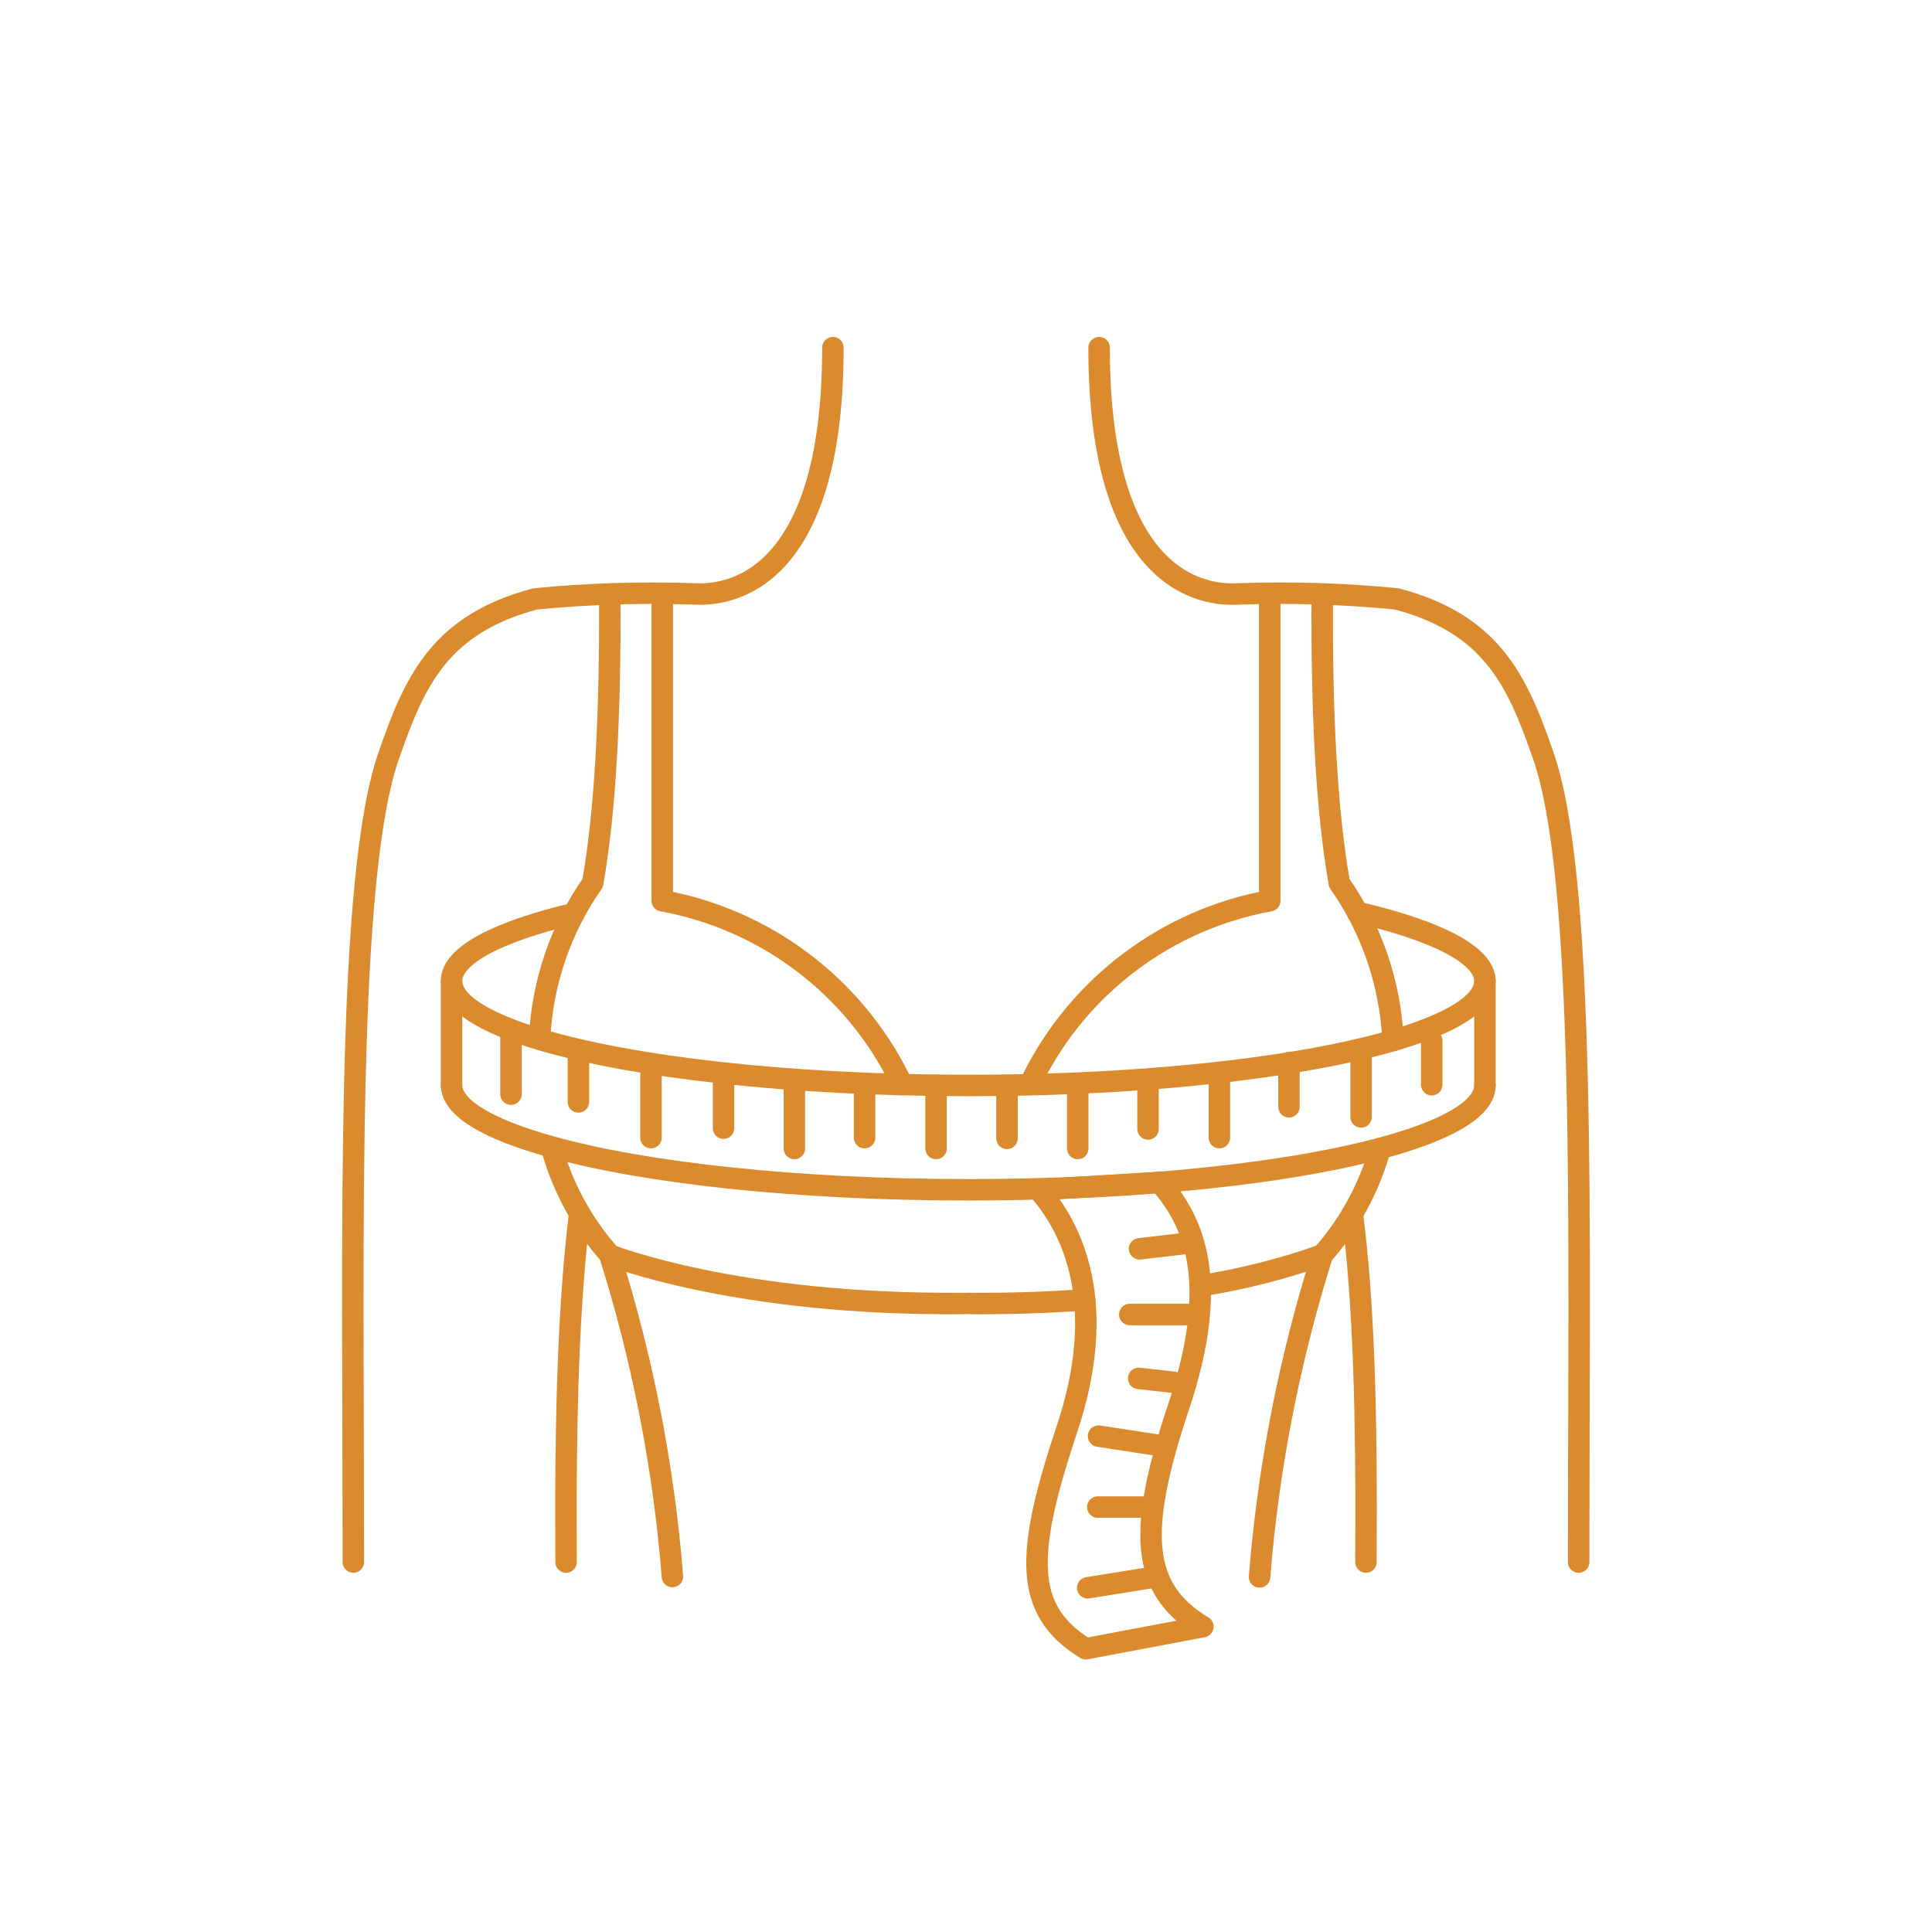
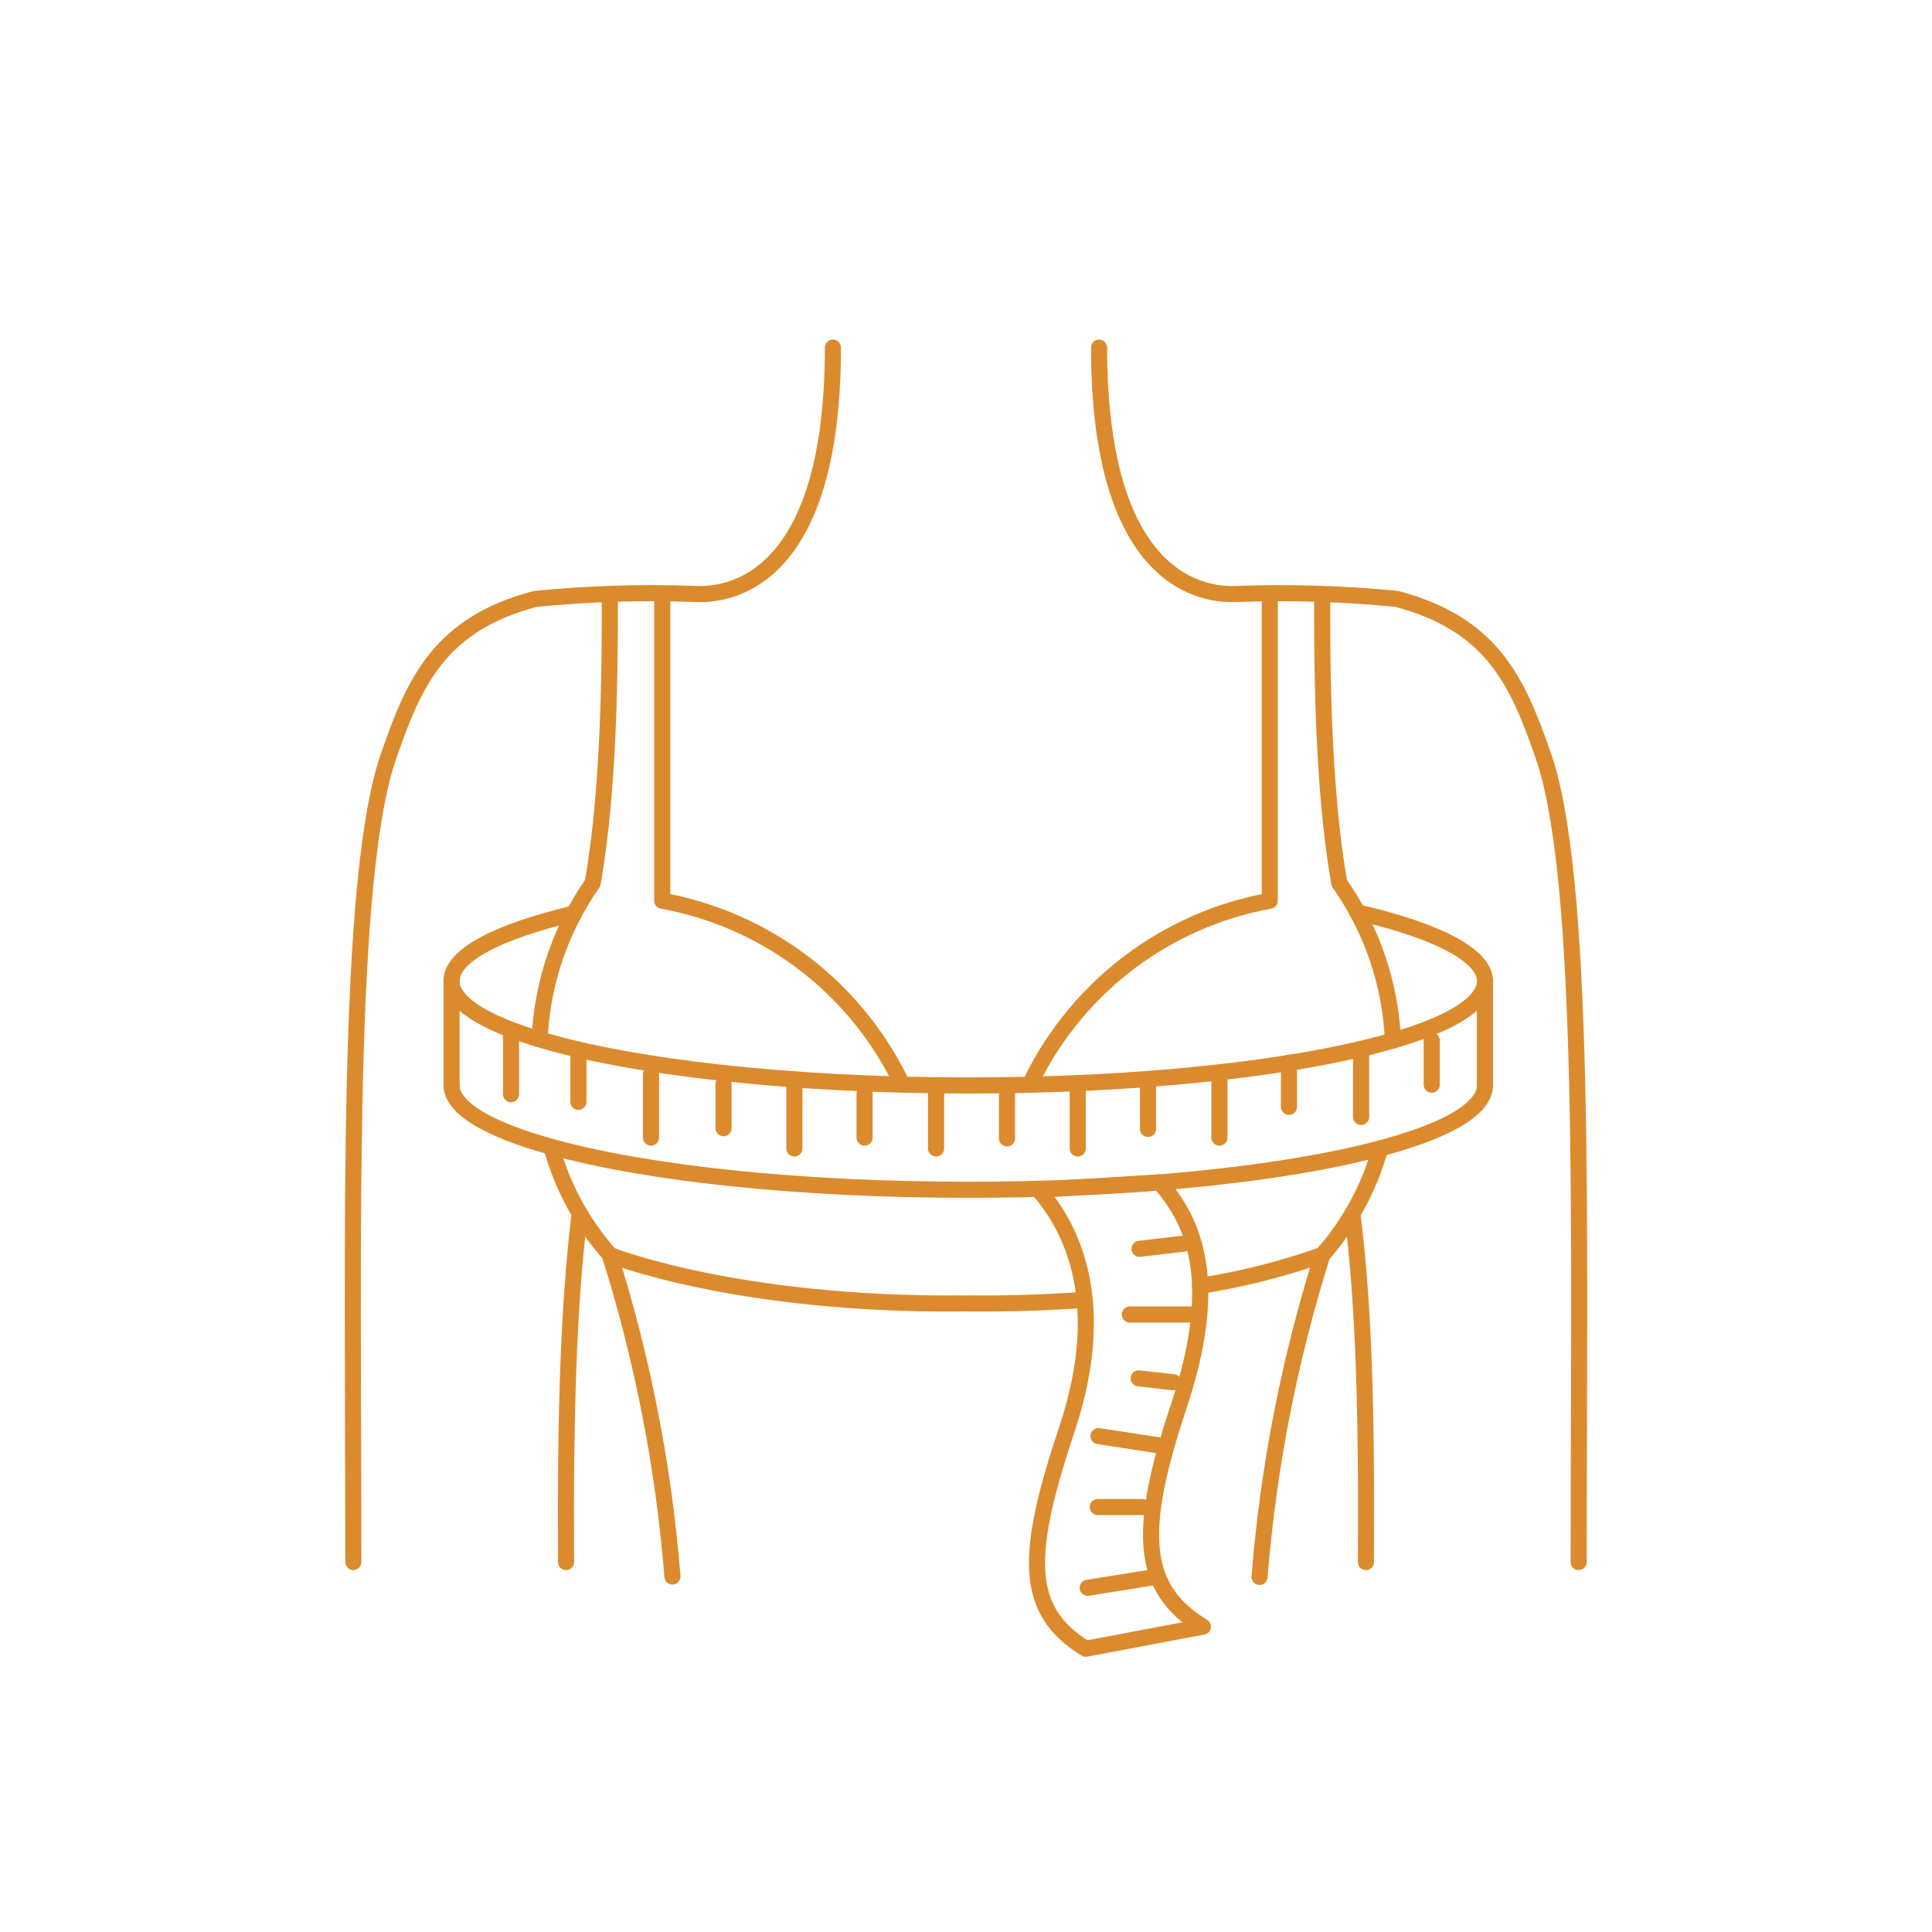
- <svg xmlns="http://www.w3.org/2000/svg" viewBox="0 0 180 180">
+ <svg xmlns="http://www.w3.org/2000/svg" width="180" height="180" viewBox="0 0 180 180">
  <defs>
-     <style>.a{fill:none;stroke:#db8b2d;stroke-linecap:round;stroke-linejoin:round;stroke-width:2px;}</style>
+     <style>.a{fill:none;stroke:#db8b2d;stroke-linecap:round;stroke-linejoin:round;stroke-width:1.5px;}</style>
  </defs>
  <path class="a" d="M32.92,145.53c0-30.56-.74-64.16,3.4-75.42,2.37-6.83,4.82-12,13.54-14.31a110.9,110.9,0,0,1,14.66-.47c.9,0,13.08,1.53,13.08-22.94" />
  <path class="a" d="M54,113.09c-1,8.35-1.35,18.2-1.26,32.44" />
  <path class="a" d="M51.38,106.88a25.13,25.13,0,0,0,5.42,10,135.62,135.62,0,0,1,5.85,30" />
  <path class="a" d="M56.81,55.53c.06,10.65-.37,19.82-1.59,26.74a27.53,27.53,0,0,0-4.94,14.39" />
  <path class="a" d="M61.7,55.53V83.92a30.87,30.87,0,0,1,22.09,16.57" />
  <path class="a" d="M56.8,116.92s11.82,4.73,33,4.52" />
  <path class="a" d="M147.08,145.53c0-30.56.74-64.16-3.4-75.42-2.37-6.83-4.82-12-13.54-14.31a110.9,110.9,0,0,0-14.66-.47c-.9,0-13.08,1.53-13.08-22.94" />
  <path class="a" d="M126,113.09c1.05,8.35,1.35,18.2,1.26,32.44" />
  <path class="a" d="M128.59,107a25.16,25.16,0,0,1-5.39,9.92,135.62,135.62,0,0,0-5.85,30" />
  <path class="a" d="M123.19,55.53c-.06,10.65.37,19.82,1.59,26.74a27.63,27.63,0,0,1,5,14.68" />
  <path class="a" d="M118.3,55.53V83.92a30.87,30.87,0,0,0-22.09,16.57" />
  <path class="a" d="M101.05,121.1c-3.28.24-6.9.38-10.84.34" />
  <path class="a" d="M123.2,116.92a63.26,63.26,0,0,1-11.39,2.88" />
  <path class="a" d="M138.35,101.12c0,5.38-21.55,9.73-48.14,9.73-15.94,0-30.07-1.56-38.83-4-5.86-1.62-9.31-3.61-9.31-5.76" />
  <path class="a" d="M126.47,85c7.4,1.71,11.88,4,11.88,6.4,0,5.38-21.55,9.73-48.14,9.73-16.62,0-31.27-1.7-39.92-4.29-5.19-1.55-8.22-3.42-8.22-5.44,0-2.4,4.29-4.59,11.4-6.29" />
  <line class="a" x1="42.07" y1="91.39" x2="42.07" y2="101.12" />
  <line class="a" x1="138.35" y1="91.39" x2="138.35" y2="101.12" />
  <line class="a" x1="87.21" y1="101.12" x2="87.21" y2="107" />
  <line class="a" x1="100.41" y1="101.12" x2="100.41" y2="107" />
  <line class="a" x1="113.61" y1="100.11" x2="113.61" y2="105.99" />
  <line class="a" x1="126.81" y1="98.18" x2="126.81" y2="104.06" />
  <line class="a" x1="74.01" y1="101.12" x2="74.01" y2="107" />
  <line class="a" x1="60.65" y1="100.11" x2="60.65" y2="105.99" />
  <line class="a" x1="47.61" y1="96.07" x2="47.61" y2="101.94" />
  <line class="a" x1="53.89" y1="98.55" x2="53.89" y2="102.66" />
  <line class="a" x1="67.41" y1="100.99" x2="67.41" y2="105.11" />
  <line class="a" x1="80.55" y1="101.87" x2="80.55" y2="105.99" />
  <line class="a" x1="120.09" y1="99.01" x2="120.09" y2="103.12" />
  <line class="a" x1="106.96" y1="101.06" x2="106.96" y2="105.18" />
  <line class="a" x1="93.82" y1="101.94" x2="93.82" y2="106.06" />
  <line class="a" x1="108.23" y1="134.7" x2="102.35" y2="133.8" />
  <line class="a" x1="107.22" y1="146.99" x2="101.34" y2="147.93" />
  <line class="a" x1="111.19" y1="122.47" x2="105.26" y2="122.47" />
  <line class="a" x1="110.28" y1="115.87" x2="106.17" y2="116.35" />
  <line class="a" x1="109.31" y1="128.78" x2="106.09" y2="128.42" />
  <line class="a" x1="106.39" y1="140.41" x2="102.28" y2="140.41" />
  <line class="a" x1="133.39" y1="96.95" x2="133.39" y2="101.06" />
  <path class="a" d="M101.16,153.61c-5.83-3.57-5.64-8.83-1.76-20.45s.61-18.59-2.64-22.31l11.28-.69c3.26,3.72,5.66,9.25,1.78,20.87s-3.58,17,2.25,20.52Z" />
</svg>
